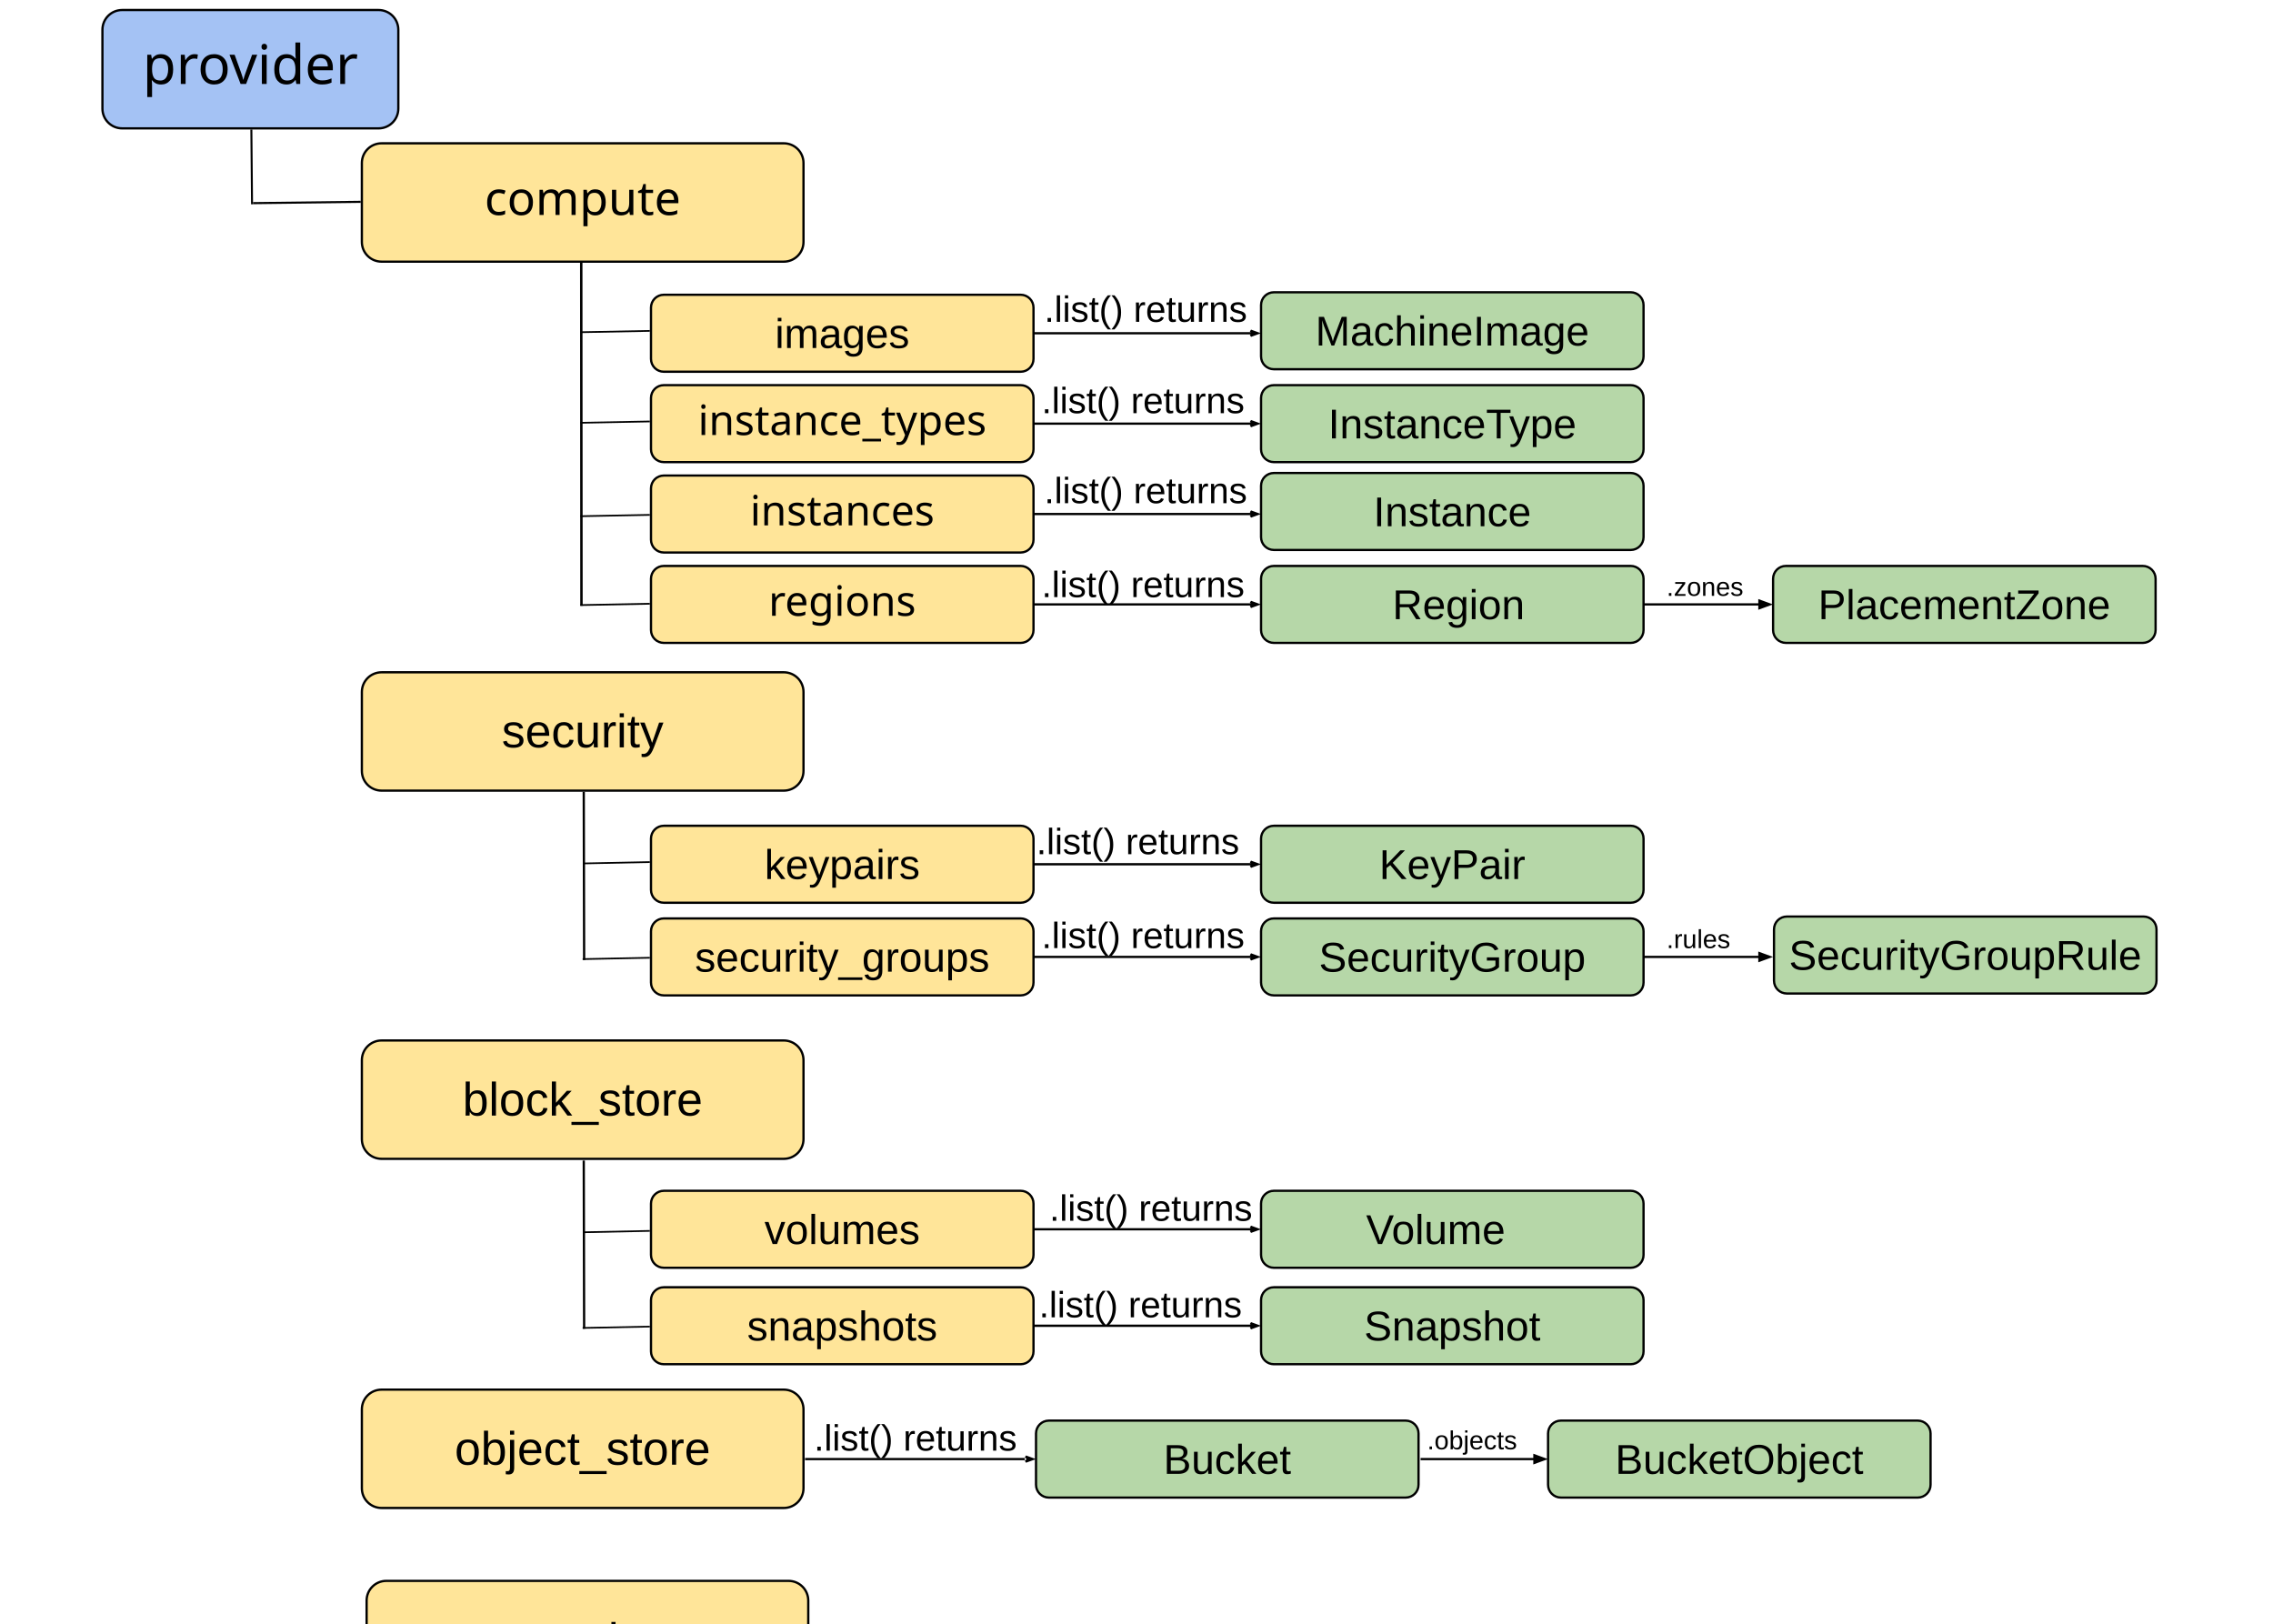
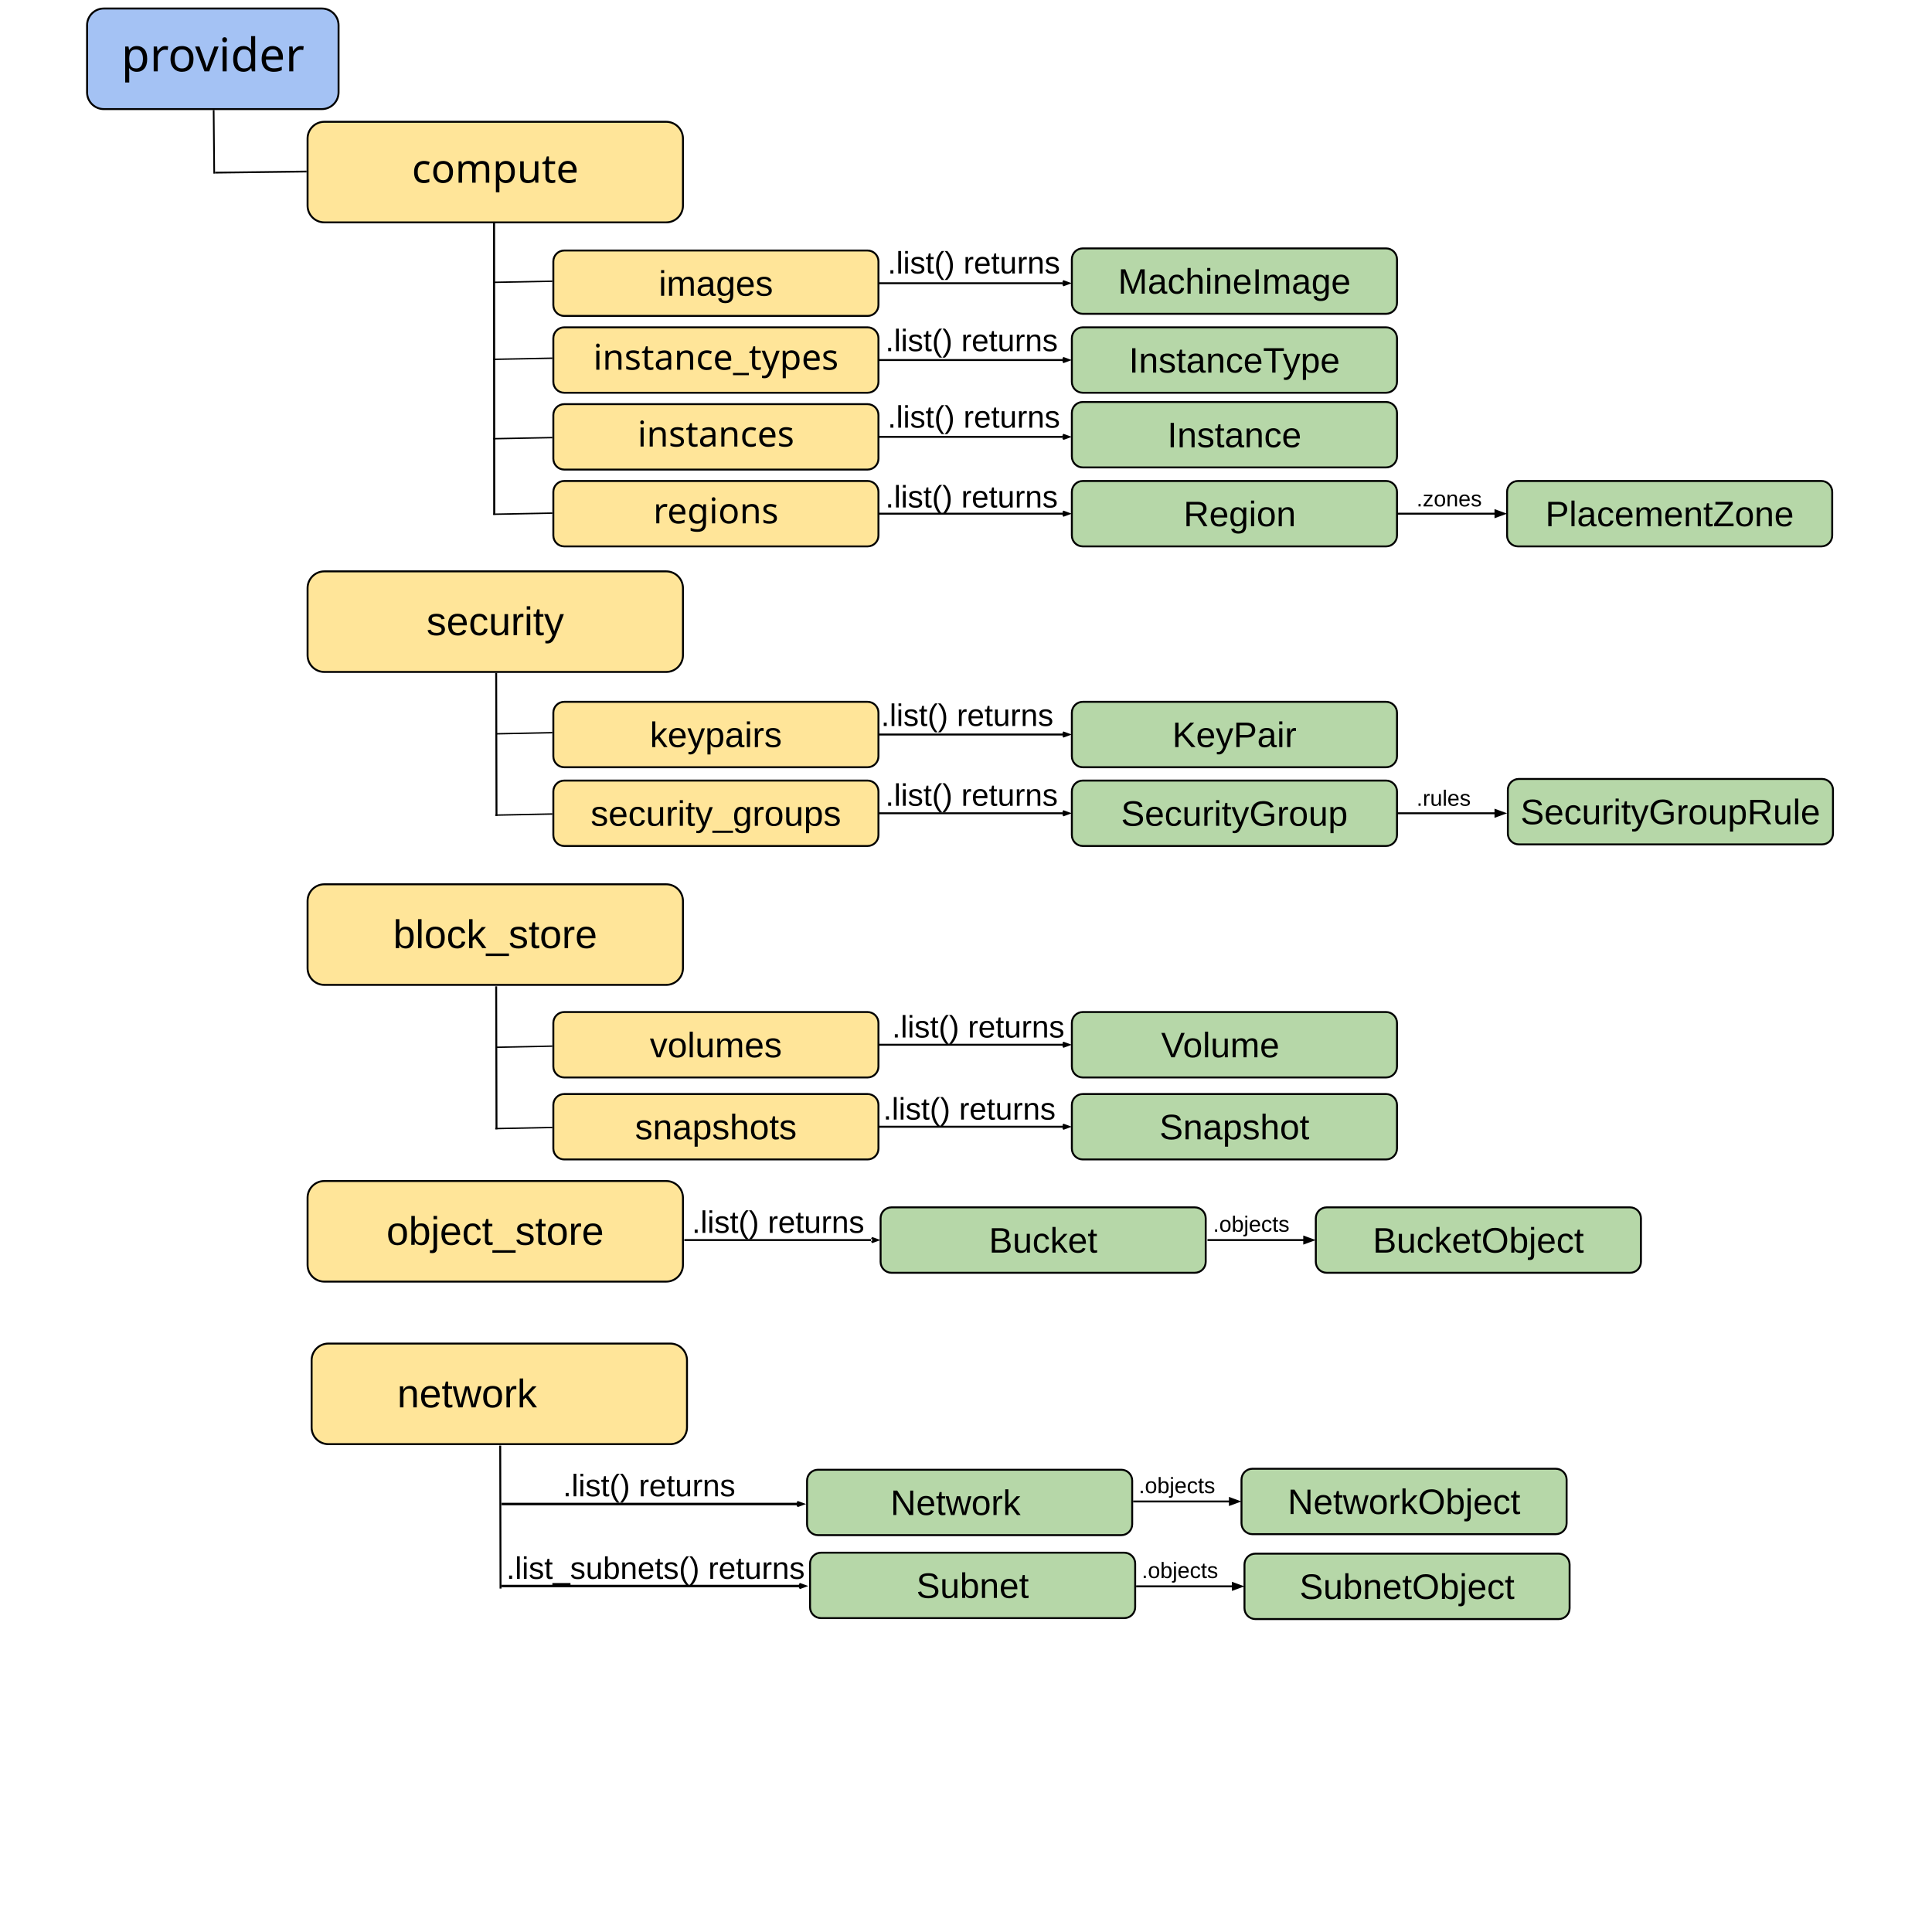
- <svg xmlns="http://www.w3.org/2000/svg" xmlns:xlink="http://www.w3.org/1999/xlink" viewBox="0 0 1000 700" width="700" height="500" preserveAspectRatio="xMinYMin meet" id="svg3515" version="1.1">
+ <svg xmlns="http://www.w3.org/2000/svg" xmlns:xlink="http://www.w3.org/1999/xlink" viewBox="0 0 1000 700" width="700" height="700" preserveAspectRatio="xMinYMin meet" id="svg3515" version="1.1">
  <defs id="defs3652" />
  <clipPath id="p.0">
    <path d="m0,0l960,0l0,720l-960,0l0,-720z" clip-rule="nonzero" id="svg_1" />
  </clipPath>
  <path style="fill:#b6d7a8;fill-rule:nonzero" id="svg_46" d="m 554.794,175.074 0,0 c 0,-3.117 2.526,-5.643 5.643,-5.643 l 156.997,0 c 1.497,0 2.932,0.595 3.99,1.653 1.058,1.058 1.653,2.494 1.653,3.99 l 0,22.572 c 0,3.117 -2.526,5.643 -5.643,5.643 l -156.997,0 0,0 c -3.117,0 -5.643,-2.526 -5.643,-5.643 l 0,-22.572 z" />
  <path style="fill:#000000;fill-rule:nonzero" id="svg_48" d="m 610.193,192.22 0,-11.453 1.516,0 0,11.453 -1.516,0 z m 4.008,0 0,-8.297 1.266,0 0,1.172 q 0.906,-1.359 2.641,-1.359 0.75,0 1.375,0.266 0.625,0.266 0.938,0.703 0.312,0.438 0.438,1.047 0.078,0.391 0.078,1.359 l 0,5.109 -1.406,0 0,-5.047 q 0,-0.859 -0.172,-1.281 -0.156,-0.438 -0.578,-0.688 -0.406,-0.25 -0.969,-0.25 -0.906,0 -1.562,0.578 -0.641,0.562 -0.641,2.156 l 0,4.531 -1.406,0 z m 8.336,-2.484 1.391,-0.219 q 0.109,0.844 0.641,1.297 0.547,0.438 1.5,0.438 0.969,0 1.438,-0.391 0.469,-0.406 0.469,-0.938 0,-0.469 -0.406,-0.75 -0.297,-0.188 -1.438,-0.469 -1.547,-0.391 -2.156,-0.672 -0.594,-0.297 -0.906,-0.797 -0.297,-0.5 -0.297,-1.109 0,-0.562 0.25,-1.031 0.25,-0.469 0.688,-0.781 0.328,-0.25 0.891,-0.406 0.578,-0.172 1.219,-0.172 0.984,0 1.719,0.281 0.734,0.281 1.078,0.766 0.359,0.469 0.5,1.281 l -1.375,0.188 q -0.094,-0.641 -0.547,-1 -0.453,-0.359 -1.266,-0.359 -0.969,0 -1.391,0.328 -0.406,0.312 -0.406,0.734 0,0.281 0.172,0.5 0.172,0.219 0.531,0.375 0.219,0.078 1.25,0.359 1.484,0.391 2.078,0.656 0.594,0.25 0.922,0.734 0.344,0.484 0.344,1.203 0,0.703 -0.422,1.328 -0.406,0.609 -1.188,0.953 -0.766,0.344 -1.734,0.344 -1.625,0 -2.469,-0.672 -0.844,-0.672 -1.078,-2 z m 11.625,1.219 0.203,1.25 q -0.594,0.125 -1.062,0.125 -0.766,0 -1.188,-0.234 -0.422,-0.25 -0.594,-0.641 -0.172,-0.406 -0.172,-1.672 l 0,-4.766 -1.031,0 0,-1.094 1.031,0 0,-2.062 1.406,-0.844 0,2.906 1.406,0 0,1.094 -1.406,0 0,4.844 q 0,0.609 0.062,0.781 0.078,0.172 0.25,0.281 0.172,0.094 0.484,0.094 0.234,0 0.609,-0.062 z m 6.789,0.234 q -0.781,0.672 -1.5,0.953 -0.719,0.266 -1.547,0.266 -1.375,0 -2.109,-0.672 -0.734,-0.672 -0.734,-1.703 0,-0.609 0.281,-1.109 0.281,-0.516 0.719,-0.812 0.453,-0.312 1.016,-0.469 0.422,-0.109 1.25,-0.203 1.703,-0.203 2.516,-0.484 0,-0.297 0,-0.375 0,-0.859 -0.391,-1.203 -0.547,-0.484 -1.609,-0.484 -0.984,0 -1.469,0.359 -0.469,0.344 -0.688,1.219 l -1.375,-0.188 q 0.188,-0.875 0.609,-1.422 0.438,-0.547 1.25,-0.828 0.812,-0.297 1.875,-0.297 1.062,0 1.719,0.25 0.672,0.25 0.984,0.625 0.312,0.375 0.438,0.953 0.078,0.359 0.078,1.297 l 0,1.875 q 0,1.969 0.078,2.484 0.094,0.516 0.359,1 l -1.469,0 q -0.219,-0.438 -0.281,-1.031 z m -0.109,-3.141 q -0.766,0.312 -2.297,0.531 -0.875,0.125 -1.234,0.281 -0.359,0.156 -0.562,0.469 -0.188,0.297 -0.188,0.656 0,0.562 0.422,0.938 0.438,0.375 1.25,0.375 0.812,0 1.438,-0.344 0.641,-0.359 0.938,-0.984 0.234,-0.469 0.234,-1.406 l 0,-0.516 z m 3.602,4.172 0,-8.297 1.266,0 0,1.172 q 0.906,-1.359 2.641,-1.359 0.75,0 1.375,0.266 0.625,0.266 0.938,0.703 0.312,0.438 0.438,1.047 0.078,0.391 0.078,1.359 l 0,5.109 -1.406,0 0,-5.047 q 0,-0.859 -0.172,-1.281 -0.156,-0.438 -0.578,-0.688 -0.406,-0.25 -0.969,-0.25 -0.906,0 -1.562,0.578 -0.641,0.562 -0.641,2.156 l 0,4.531 -1.406,0 z m 14.305,-3.047 1.391,0.188 q -0.234,1.422 -1.172,2.234 -0.922,0.812 -2.281,0.812 -1.703,0 -2.75,-1.109 -1.031,-1.125 -1.031,-3.203 0,-1.344 0.438,-2.344 0.453,-1.016 1.359,-1.516 0.922,-0.5 1.984,-0.5 1.359,0 2.219,0.688 0.859,0.672 1.094,1.938 l -1.359,0.203 q -0.203,-0.828 -0.703,-1.25 -0.484,-0.422 -1.188,-0.422 -1.062,0 -1.734,0.766 -0.656,0.75 -0.656,2.406 0,1.672 0.641,2.438 0.641,0.75 1.672,0.75 0.828,0 1.375,-0.5 0.562,-0.516 0.703,-1.578 z m 8.266,0.375 1.453,0.172 q -0.344,1.281 -1.281,1.984 -0.922,0.703 -2.359,0.703 -1.828,0 -2.891,-1.125 -1.062,-1.125 -1.062,-3.141 0,-2.094 1.078,-3.25 1.078,-1.156 2.797,-1.156 1.656,0 2.703,1.141 1.062,1.125 1.062,3.172 0,0.125 0,0.375 l -6.188,0 q 0.078,1.375 0.766,2.109 0.703,0.719 1.734,0.719 0.781,0 1.328,-0.406 0.547,-0.406 0.859,-1.297 z m -4.609,-2.281 4.625,0 q -0.094,-1.047 -0.531,-1.562 -0.672,-0.812 -1.734,-0.812 -0.969,0 -1.641,0.656 -0.656,0.641 -0.719,1.719 z" />
  <path style="fill:#000000;fill-opacity:0;fill-rule:nonzero" id="svg_102" d="m 454.688,146.598 100.095,0" />
  <path style="fill-rule:evenodd;stroke:#000000;stroke-linejoin:round" id="svg_103" d="m 454.688,146.598 96.667,0" />
  <path style="fill:#000000;fill-rule:evenodd;stroke:#000000" id="svg_104" d="m 551.355,146.598 -1.125,1.125 3.09,-1.125 -3.09,-1.125 1.125,1.125 z" />
  <path style="fill:#000000;fill-opacity:0;fill-rule:nonzero" id="svg_107" d="m 454.688,186.359 100.095,0" />
  <path style="fill-rule:evenodd;stroke:#000000;stroke-linejoin:round" id="svg_108" d="m 454.688,186.359 96.667,0" />
  <path style="fill:#000000;fill-rule:evenodd;stroke:#000000" id="svg_109" d="m 551.355,186.359 -1.125,1.125 3.09,-1.125 -3.09,-1.125 1.125,1.125 z" />
  <path style="fill:#000000;fill-opacity:0;fill-rule:nonzero" id="svg_110" d="m 454.688,226.121 100.095,0" />
  <path style="fill-rule:evenodd;stroke:#000000;stroke-linejoin:round" id="svg_111" d="m 454.688,226.121 96.667,0" />
  <path style="fill:#000000;fill-rule:evenodd;stroke:#000000" id="svg_112" d="m 551.355,226.121 -1.125,1.125 3.09,-1.125 -3.09,-1.125 1.125,1.125 z" />
  <path style="fill:#000000;fill-opacity:0;fill-rule:nonzero" id="svg_113" d="m 454.688,265.883 100.095,0" />
  <path style="fill-rule:evenodd;stroke:#000000;stroke-linejoin:round" id="svg_114" d="m 454.688,265.883 96.667,0" />
  <path style="fill:#000000;fill-rule:evenodd;stroke:#000000" id="svg_115" d="m 551.355,265.883 -1.125,1.125 3.09,-1.125 -3.09,-1.125 1.125,1.125 z" />
  <path style="fill:#000000;fill-opacity:0;fill-rule:nonzero" id="svg_116" d="m 454.688,380.187 100.095,0" />
  <path style="fill-rule:evenodd;stroke:#000000;stroke-linejoin:round" id="svg_117" d="m 454.688,380.187 96.667,0" />
  <path style="fill:#000000;fill-rule:evenodd;stroke:#000000" id="svg_118" d="m 551.355,380.187 -1.125,1.125 3.09,-1.125 -3.09,-1.125 1.125,1.125 z" />
  <path style="fill:#000000;fill-opacity:0;fill-rule:nonzero" id="svg_119" d="m 454.688,420.949 100.095,0" />
  <path style="fill-rule:evenodd;stroke:#000000;stroke-linejoin:round" id="svg_120" d="m 454.688,420.949 96.667,0" />
  <path style="fill:#000000;fill-rule:evenodd;stroke:#000000" id="svg_121" d="m 551.355,420.949 -1.125,1.125 3.09,-1.125 -3.09,-1.125 1.125,1.125 z" />
  <path style="fill:#000000;fill-opacity:0;fill-rule:nonzero" id="svg_122" d="m 454.688,540.761 100.095,0" />
  <path style="fill-rule:evenodd;stroke:#000000;stroke-linejoin:round" id="svg_123" d="m 454.688,540.761 96.667,0" />
  <path style="fill:#000000;fill-rule:evenodd;stroke:#000000" id="svg_124" d="m 551.355,540.761 -1.125,1.125 3.09,-1.125 -3.09,-1.125 1.125,1.125 z" />
  <path style="fill:#000000;fill-opacity:0;fill-rule:nonzero" id="svg_125" d="m 454.688,583.198 100.095,0" />
  <path style="fill-rule:evenodd;stroke:#000000;stroke-linejoin:round" id="svg_126" d="m 454.688,583.198 96.667,0" />
  <path style="fill:#000000;fill-rule:evenodd;stroke:#000000" id="svg_127" d="m 551.355,583.198 -1.125,1.125 3.09,-1.125 -3.09,-1.125 1.125,1.125 z" />
  <path style="fill:#000000;fill-opacity:0;fill-rule:nonzero" id="svg_128" d="m 454.688,692.856 100.095,0" />
  <path style="fill:#000000;fill-rule:evenodd;stroke:#000000;stroke-linejoin:round" id="svg_129" d="m 354.188,641.856 96.667,0" />
  <path style="fill:#000000;fill-rule:evenodd;stroke:#000000" id="svg_130" d="m 452.355,641.856 -1.125,1.125 3.09,-1.125 -3.09,-1.125 1.125,1.125 z" />
  <path style="fill:#000000;fill-opacity:0;fill-rule:nonzero" id="svg_147" d="m 723.077,265.883 56.976,0" />
  <path style="fill-rule:evenodd;stroke:#000000;stroke-linejoin:round" id="svg_148" d="m 723.077,265.883 50.976,0" />
  <path style="fill:#000000;fill-rule:evenodd;stroke:#000000" id="svg_149" d="m 774.054,267.535 4.538,-1.652 -4.538,-1.652 0,3.303 z" />
  <path style="fill:#000000;fill-opacity:0;fill-rule:nonzero" id="svg_150" d="m 723.077,420.949 56.976,0" />
  <path style="fill-rule:evenodd;stroke:#000000;stroke-linejoin:round" id="svg_151" d="m 723.077,420.949 50.976,0" />
  <path style="fill:#000000;fill-rule:evenodd;stroke:#000000" id="svg_152" d="m 774.054,422.601 4.538,-1.652 -4.538,-1.652 0,3.303 z" />
  <path style="fill:#000000;fill-opacity:0;fill-rule:nonzero" id="svg_153" d="m 723.089,692.856 56.976,0" />
  <path id="svg_154" d="m 624.99,641.856 50.976,0" style="fill:#000000;fill-rule:evenodd;stroke:#000000;stroke-linejoin:round" />
  <path style="fill:#000000;fill-rule:evenodd;stroke:#000000" id="svg_155" d="m 675.066,643.507 4.538,-1.652 -4.538,-1.652 0,3.303 z" />
  <path style="fill:#b6d7a8;fill-rule:nonzero" id="e22_46" d="m 554.794,175.074 0,0 c 0,-3.117 2.526,-5.643 5.643,-5.643 l 156.997,0 c 1.497,0 2.932,0.595 3.99,1.653 1.058,1.058 1.653,2.494 1.653,3.99 l 0,22.572 c 0,3.117 -2.526,5.643 -5.643,5.643 l -156.997,0 0,0 c -3.117,0 -5.643,-2.526 -5.643,-5.643 l 0,-22.572 z" />
  <text style="font-size:16.07px;font-family:Arial;fill:#000000" font-size="16.07px" id="e9_texte" y="141.577" x="459.401">.list() returns</text>
  <text style="font-size:16.07px;font-family:Arial;fill:#000000" font-size="16.07px" id="e10_texte" y="181.754" x="458.253">.list() returns</text>
  <text style="font-size:16.07px;font-family:Arial;fill:#000000" font-size="16.07px" id="e11_texte" y="221.356" x="459.401">.list() returns</text>
  <text style="font-size:16.07px;font-family:Arial;fill:#000000" font-size="16.07px" id="e12_texte" y="262.68" x="458.253">.list() returns</text>
  <text style="font-size:16.07px;font-family:Arial;fill:#000000" font-size="16.07px" id="e13_texte" y="375.747" x="455.957">.list() returns</text>
  <text style="font-size:16.07px;font-family:Arial;fill:#000000" font-size="16.07px" id="e14_texte" y="417.071" x="458.253">.list() returns</text>
  <text style="font-size:16.07px;font-family:Arial;fill:#000000" font-size="16.07px" id="e15_texte" y="537.026" x="461.697">.list() returns</text>
  <text style="font-size:16.07px;font-family:Arial;fill:#000000" font-size="16.07px" id="e16_texte" y="579.498" x="457.105">.list() returns</text>
  <text style="font-size:16.07px;font-family:Arial;fill:#000000" font-size="16.07px" id="e17_texte" y="638.122" x="358.105">.list() returns</text>
  <text style="font-size:11.479px;font-family:Arial;fill:#000000" font-size="11.479px" id="e18_texte" y="262.105" x="733.173">.zones</text>
  <text style="font-size:11.479px;font-family:Arial;fill:#000000" font-size="11.479px" id="e19_texte" y="417.071" x="733.174">.rules</text>
  <text style="font-size:11.479px;font-family:Arial;fill:#000000" font-size="11.479px" id="e20_texte" y="637.548" x="627.86">.objects</text>
  <a xlink:href="../api_docs/cloud/providers.html#cloudprovider" id="svg_14" target="_parent">
    <path style="fill:#a4c2f4;fill-rule:nonzero;stroke:#000000" id="svg_4" d="m 45.066,13.081 0,0 c 0,-4.792 3.885,-8.677 8.677,-8.677 l 112.819,0 c 2.301,0 4.508,0.914 6.136,2.541 1.627,1.627 2.541,3.834 2.541,6.136 l 0,34.709 c 0,4.792 -3.885,8.677 -8.677,8.677 l -112.819,0 0,0 c -4.792,0 -8.677,-3.885 -8.677,-8.677 l 0,-34.709 z" />
    <text style="font-size:24px;font-family:Sans-serif;text-anchor:middle;fill:#000000;stroke-width:0;stroke-dasharray:none" xml:space="preserve" font-size="24" id="svg_162" y="36.936" x="110.152" stroke-linecap="null" stroke-linejoin="null">provider</text>
  </a>
  <a xlink:href="../api_docs/cloud/services.html#computeservice" id="svg_15" target="_parent">
    <path style="fill:#ffe599;fill-rule:nonzero;stroke:#000000" id="svg_7" d="m 159.199,71.717 0,0 c 0,-4.792 3.885,-8.677 8.677,-8.677 l 176.945,0 c 2.301,0 4.508,0.914 6.136,2.541 1.627,1.627 2.541,3.834 2.541,6.136 l 0,34.709 c 0,4.792 -3.885,8.677 -8.677,8.677 l -176.945,0 c -4.792,0 -8.677,-3.885 -8.677,-8.677 l 0,-34.709 z" />
    <text style="font-size:20.662px;font-family:Sans-serif;text-anchor:middle;fill:#000000;stroke-width:0;stroke-dasharray:none" stroke-linejoin="null" stroke-linecap="null" x="256.349" y="94.571" id="svg_3" font-size="20.662px" xml:space="preserve">compute</text>
  </a>
  <a xlink:href="../api_docs/cloud/services.html#securityservice" id="svg_17" target="_parent">
    <path style="fill:#ffe599;fill-rule:nonzero;stroke:#000000" d="m 159.199,304.414 0,0 c 0,-4.792 3.885,-8.677 8.677,-8.677 l 176.945,0 c 2.301,0 4.508,0.914 6.136,2.541 1.627,1.627 2.541,3.834 2.541,6.136 l 0,34.709 c 0,4.792 -3.885,8.677 -8.677,8.677 l -176.945,0 c -4.792,0 -8.677,-3.885 -8.677,-8.677 l 0,-34.709 z" id="svg_10" />
    <text style="font-size:20.662px;font-family:Arial;fill:#000000" font-size="20.662px" id="e1_texte" y="328.768" x="220.741">security</text>
  </a>
  <a xlink:href="../api_docs/cloud/services.html#blockstoreservice" id="svg_18" target="_parent">
    <path style="fill:#ffe599;fill-rule:nonzero;stroke:#000000" id="svg_13" d="m 159.199,466.383 0,0 c 0,-4.792 3.885,-8.677 8.677,-8.677 l 176.945,0 c 2.301,0 4.508,0.914 6.136,2.542 1.627,1.627 2.541,3.834 2.541,6.136 l 0,34.709 c 0,4.792 -3.885,8.677 -8.677,8.677 l -176.945,0 c -4.792,0 -8.677,-3.885 -8.677,-8.677 l 0,-34.709 z" />
    <text style="font-size:20.662px;font-family:Arial;fill:#000000" font-size="20.662px" id="e2_texte" y="490.738" x="203.491">block_store</text>
  </a>
  <a xlink:href="../api_docs/cloud/services.html#objectstoreservice" id="svg_20" target="_parent">
    <path style="fill:#ffe599;fill-rule:nonzero;stroke:#000000" id="svg_16" d="m 159.199,619.974 0,0 c 0,-4.792 3.885,-8.677 8.677,-8.677 l 176.945,0 c 2.301,0 4.508,0.914 6.136,2.542 1.627,1.627 2.541,3.834 2.541,6.136 l 0,34.709 c 0,4.792 -3.885,8.677 -8.677,8.677 l -176.945,0 c -4.792,0 -8.677,-3.885 -8.677,-8.677 l 0,-34.709 z" />
    <text style="font-size:20.662px;font-family:Arial;fill:#000000" font-size="20.662px" id="e5_texte" y="644.328" x="200.032">object_store</text>
  </a>
  <a xlink:href="../api_docs/cloud/services.html#imageservice" id="svg_21" target="_parent">
    <path style="fill:#ffe599;fill-rule:nonzero;stroke:#000000" id="svg_31" d="m 286.404,135.312 0,0 c 0,-3.117 2.526,-5.643 5.643,-5.643 l 156.997,0 c 1.497,0 2.932,0.595 3.99,1.653 1.058,1.058 1.653,2.494 1.653,3.99 l 0,22.572 c 0,3.117 -2.526,5.643 -5.643,5.643 l -156.997,0 0,0 c -3.117,0 -5.643,-2.526 -5.643,-5.643 l 0,-22.572 z" />
    <text style="font-size:18.366px;font-family:Arial;text-anchor:middle;fill:#000000;stroke-width:0;stroke-dasharray:none" stroke-linejoin="null" stroke-linecap="null" x="370.546" y="153.098" id="svg_5" font-size="18.366px" xml:space="preserve">images</text>
  </a>
  <a xlink:href="../api_docs/cloud/services.html#instancetypesservice" id="svg_23" target="_parent">
    <path style="fill:#ffe599;fill-rule:nonzero;stroke:#000000" id="svg_34" d="m 286.404,175.073 0,0 c 0,-3.117 2.526,-5.643 5.643,-5.643 l 156.997,0 c 1.497,0 2.932,0.595 3.99,1.653 1.058,1.058 1.653,2.494 1.653,3.99 l 0,22.572 c 0,3.117 -2.526,5.643 -5.643,5.643 l -156.997,0 0,0 c -3.117,0 -5.643,-2.526 -5.643,-5.643 l 0,-22.572 z" />
    <text style="font-size:18.366px;font-family:Sans-serif;text-anchor:middle;fill:#000000;stroke-width:0;stroke-dasharray:none" stroke-linejoin="null" stroke-linecap="null" x="370.546" y="191.359" id="svg_6" font-size="18.366px" xml:space="preserve">instance_types</text>
  </a>
  <a xlink:href="../api_docs/cloud/services.html#instanceservice" id="svg_24" target="_parent">
    <path style="fill:#ffe599;fill-rule:nonzero;stroke:#000000" id="svg_37" d="m 286.404,214.835 0,0 c 0,-3.117 2.526,-5.643 5.643,-5.643 l 156.997,0 c 1.497,0 2.932,0.595 3.99,1.653 1.058,1.058 1.653,2.494 1.653,3.99 l 0,22.572 c 0,3.117 -2.526,5.643 -5.643,5.643 l -156.997,0 0,0 c -3.117,0 -5.643,-2.526 -5.643,-5.643 l 0,-22.572 z" />
    <text style="font-size:18.366px;font-family:Sans-serif;text-anchor:middle;fill:#000000;stroke-width:0;stroke-dasharray:none" stroke-linejoin="null" stroke-linecap="null" x="370.546" y="231.121" id="svg_8" font-size="18.366px" xml:space="preserve">instances</text>
  </a>
  <a xlink:href="../api_docs/cloud/services.html#regionservice" id="svg_26" target="_parent">
    <path style="fill:#ffe599;fill-rule:nonzero;stroke:#000000" id="svg_40" d="m 286.404,254.597 0,0 c 0,-3.117 2.526,-5.643 5.643,-5.643 l 156.997,0 c 1.497,0 2.932,0.595 3.99,1.653 1.058,1.058 1.653,2.494 1.653,3.99 l 0,22.572 c 0,3.117 -2.526,5.643 -5.643,5.643 l -156.997,0 0,0 c -3.117,0 -5.643,-2.526 -5.643,-5.643 l 0,-22.572 z" />
    <text style="font-size:18.366px;font-family:Sans-serif;text-anchor:middle;fill:#000000;stroke-width:0;stroke-dasharray:none" stroke-linejoin="null" stroke-linecap="null" x="370.546" y="270.883" id="svg_9" font-size="18.366px" xml:space="preserve">regions</text>
  </a>
  <a xlink:href="../api_docs/cloud/services.html#keypairservice" id="svg_27" target="_parent">
    <path style="fill:#ffe599;fill-rule:nonzero;stroke:#000000" id="svg_28" d="m 286.404,368.901 0,0 c 0,-3.117 2.526,-5.643 5.643,-5.643 l 156.997,0 c 1.497,0 2.932,0.595 3.99,1.653 1.058,1.058 1.653,2.494 1.653,3.99 l 0,22.572 c 0,3.117 -2.526,5.643 -5.643,5.643 l -156.997,0 0,0 c -3.117,0 -5.643,-2.526 -5.643,-5.643 l 0,-22.572 z" />
    <text style="font-size:18.366px;font-family:Arial;fill:#000000" font-size="18.366px" id="e3_texte" y="386.687" x="336.346">keypairs</text>
  </a>
  <a xlink:href="../api_docs/cloud/services.html#securitygroupservice" id="svg_29" target="_parent">
    <path style="fill:#ffe599;fill-rule:nonzero;stroke:#000000" id="svg_43" d="m 286.404,409.663 0,0 c 0,-3.117 2.526,-5.643 5.643,-5.643 l 156.997,0 c 1.497,0 2.932,0.595 3.99,1.653 1.058,1.058 1.653,2.494 1.653,3.99 l 0,22.572 c 0,3.117 -2.526,5.643 -5.643,5.643 l -156.997,0 0,0 c -3.117,0 -5.643,-2.526 -5.643,-5.643 l 0,-22.572 z" />
    <text style="font-size:18.366px;font-family:Arial;fill:#000000" font-size="18.366px" id="e4_texte" y="427.449" x="305.713">security_groups</text>
  </a>
  <a xlink:href="../api_docs/cloud/services.html#volumeservice" id="svg_30" target="_parent">
    <path style="fill:#ffe599;fill-rule:nonzero;stroke:#000000" id="svg_19" d="m 286.404,529.475 0,0 c 0,-3.117 2.526,-5.643 5.643,-5.643 l 156.997,0 c 1.497,0 2.932,0.595 3.99,1.653 1.058,1.058 1.653,2.494 1.653,3.99 l 0,22.572 c 0,3.117 -2.526,5.643 -5.643,5.643 l -156.997,0 0,0 c -3.117,0 -5.643,-2.526 -5.643,-5.643 l 0,-22.572 z" />
    <text style="font-size:18.366px;font-family:Arial;fill:#000000" font-size="18.366px" id="e6_texte" y="547.261" x="336.346">volumes</text>
  </a>
  <a xlink:href="../api_docs/cloud/services.html#snapshotservice" id="svg_32" target="_parent">
    <path style="fill:#ffe599;fill-rule:nonzero;stroke:#000000" id="svg_22" d="m 286.404,571.912 0,0 c 0,-3.117 2.526,-5.643 5.643,-5.643 l 156.997,0 c 1.497,0 2.932,0.594 3.99,1.653 1.058,1.058 1.653,2.494 1.653,3.99 l 0,22.572 c 0,3.117 -2.526,5.643 -5.643,5.643 l -156.997,0 0,0 c -3.117,0 -5.643,-2.526 -5.643,-5.643 l 0,-22.572 z" />
    <text style="font-size:18.366px;font-family:Arial;fill:#000000" font-size="18.366px" id="e7_texte" y="589.698" x="328.679">snapshots</text>
  </a>
  <a xlink:href="../api_docs/cloud/resources.html#bucket" id="svg_25" target="_parent">
    <path style="fill:#b6d7a8;fill-rule:nonzero;stroke:#000000" id="svg_93" d="m 455.794,630.57 0,0 c 0,-3.117 2.526,-5.643 5.643,-5.643 l 156.997,0 c 1.497,0 2.932,0.595 3.99,1.653 1.058,1.058 1.653,2.494 1.653,3.99 l 0,22.572 c 0,3.117 -2.526,5.643 -5.643,5.643 l -156.997,0 0,0 c -3.117,0 -5.643,-2.526 -5.643,-5.643 l 0,-22.572 z" />
    <text style="font-size:18.366px;font-family:Arial;text-anchor:middle;fill:#000000;stroke-width:0;stroke-dasharray:none" stroke-linejoin="null" stroke-linecap="null" x="539.936" y="648.356" id="e33_5" font-size="18.366px" xml:space="preserve">Bucket</text>
  </a>
  <a xlink:href="../api_docs/cloud/resources.html#containerobject" id="svg_33" target="_parent">
    <path style="fill:#b6d7a8;fill-rule:nonzero;stroke:#000000" id="svg_96" d="m 681.066,630.57 0,0 c 0,-3.117 2.526,-5.643 5.643,-5.643 l 156.997,0 c 1.497,0 2.932,0.595 3.99,1.653 1.058,1.058 1.653,2.494 1.653,3.99 l 0,22.572 c 0,3.117 -2.526,5.643 -5.643,5.643 l -156.997,0 0,0 c -3.117,0 -5.643,-2.526 -5.643,-5.643 l 0,-22.572 z" />
    <text style="font-size:18.366px;font-family:Arial;text-anchor:middle;fill:#000000;stroke-width:0;stroke-dasharray:none" stroke-linejoin="null" stroke-linecap="null" x="765.207" y="648.356" id="e34_5" font-size="18.366px" xml:space="preserve">BucketObject</text>
  </a>
  <a xlink:href="../api_docs/cloud/resources.html#securitygrouprule" id="svg_35" target="_parent">
    <path style="fill:#b6d7a8;fill-rule:nonzero;stroke:#000000" id="svg_12" d="m 780.466,408.833 0,0 c 0,-3.117 2.526,-5.643 5.643,-5.643 l 156.997,0 c 1.497,0 2.932,0.595 3.99,1.653 1.058,1.058 1.653,2.494 1.653,3.99 l 0,22.572 c 0,3.117 -2.526,5.643 -5.643,5.643 l -156.997,0 0,0 c -3.117,0 -5.643,-2.526 -5.643,-5.643 l 0,-22.572 z" />
    <text style="font-size:18.366px;font-family:Arial;text-anchor:middle;fill:#000000;stroke-width:0;stroke-dasharray:none" stroke-linejoin="null" stroke-linecap="null" x="864.608" y="426.619" id="e36_5" font-size="18.366px" xml:space="preserve">SecurityGroupRule</text>
  </a>
  <a xlink:href="../api_docs/cloud/resources.html#securitygroup" id="svg_36" target="_parent">
    <path style="fill:#b6d7a8;fill-rule:nonzero;stroke:#000000" id="svg_61" d="m 554.794,409.663 0,0 c 0,-3.117 2.526,-5.643 5.643,-5.643 l 156.997,0 c 1.497,0 2.932,0.595 3.99,1.653 1.058,1.058 1.653,2.494 1.653,3.99 l 0,22.572 c 0,3.117 -2.526,5.643 -5.643,5.643 l -156.997,0 0,0 c -3.117,0 -5.643,-2.526 -5.643,-5.643 l 0,-22.572 z" />
    <text style="font-size:18.366px;font-family:Arial;text-anchor:middle;fill:#000000;stroke-width:0;stroke-dasharray:none" stroke-linejoin="null" stroke-linecap="null" x="638.936" y="427.449" id="e30_5" font-size="18.366px" xml:space="preserve">SecurityGroup</text>
  </a>
  <a xlink:href="../api_docs/cloud/resources.html#snapshot" id="svg_38" target="_parent">
    <path style="fill:#b6d7a8;fill-rule:nonzero;stroke:#000000" id="svg_58" d="m 554.794,571.912 0,0 c 0,-3.117 2.526,-5.643 5.643,-5.643 l 156.997,0 c 1.497,0 2.932,0.594 3.99,1.653 1.058,1.058 1.653,2.494 1.653,3.99 l 0,22.572 c 0,3.117 -2.526,5.643 -5.643,5.643 l -156.997,0 0,0 c -3.117,0 -5.643,-2.526 -5.643,-5.643 l 0,-22.572 z" />
    <text style="font-size:18.366px;font-family:Arial;text-anchor:middle;fill:#000000;stroke-width:0;stroke-dasharray:none" stroke-linejoin="null" stroke-linecap="null" x="638.936" y="589.698" id="e32_5" font-size="18.366px" xml:space="preserve">Snapshot</text>
  </a>
  <a xlink:href="../api_docs/cloud/resources.html#volume" id="svg_39" target="_parent">
    <path style="fill:#b6d7a8;fill-rule:nonzero;stroke:#000000" id="svg_55" d="m 554.794,529.475 0,0 c 0,-3.117 2.526,-5.643 5.643,-5.643 l 156.997,0 c 1.497,0 2.932,0.595 3.99,1.653 1.058,1.058 1.653,2.494 1.653,3.99 l 0,22.572 c 0,3.117 -2.526,5.643 -5.643,5.643 l -156.997,0 0,0 c -3.117,0 -5.643,-2.526 -5.643,-5.643 l 0,-22.572 z" />
    <text style="font-size:18.366px;font-family:Arial;text-anchor:middle;fill:#000000;stroke-width:0;stroke-dasharray:none" stroke-linejoin="null" stroke-linecap="null" x="631.646" y="547.261" id="e31_5" font-size="18.366px" xml:space="preserve">Volume</text>
  </a>
  <a xlink:href="../api_docs/cloud/resources.html#keypair" id="svg_41" target="_parent">
    <path style="fill:#b6d7a8;fill-rule:nonzero;stroke:#000000" id="svg_99" d="m 554.794,368.901 0,0 c 0,-3.117 2.526,-5.643 5.643,-5.643 l 156.997,0 c 1.497,0 2.932,0.595 3.99,1.653 1.058,1.058 1.653,2.494 1.653,3.99 l 0,22.572 c 0,3.117 -2.526,5.643 -5.643,5.643 l -156.997,0 0,0 c -3.117,0 -5.643,-2.526 -5.643,-5.643 l 0,-22.572 z" />
    <text style="font-size:18.366px;font-family:Arial;text-anchor:middle;fill:#000000;stroke-width:0;stroke-dasharray:none" stroke-linejoin="null" stroke-linecap="null" x="638.936" y="386.687" id="e29_5" font-size="18.366px" xml:space="preserve">KeyPair</text>
  </a>
  <a xlink:href="../api_docs/cloud/resources.html#placementzone" id="svg_42" target="_parent">
    <path style="fill:#b6d7a8;fill-rule:nonzero;stroke:#000000" id="svg_87" d="m 780.066,254.597 0,0 c 0,-3.117 2.526,-5.643 5.643,-5.643 l 156.997,0 c 1.497,0 2.932,0.595 3.99,1.653 1.058,1.058 1.653,2.494 1.653,3.99 l 0,22.572 c 0,3.117 -2.526,5.643 -5.643,5.643 l -156.997,0 0,0 c -3.117,0 -5.643,-2.526 -5.643,-5.643 l 0,-22.572 z" />
    <text style="font-size:18.366px;font-family:Arial;text-anchor:middle;fill:#000000;stroke-width:0;stroke-dasharray:none" stroke-linejoin="null" stroke-linecap="null" x="864.207" y="272.383" id="e35_5" font-size="18.366px" xml:space="preserve">PlacementZone</text>
  </a>
  <a xlink:href="../api_docs/cloud/resources.html#region" id="svg_44" target="_parent">
    <path style="fill:#b6d7a8;fill-rule:nonzero;stroke:#000000" id="svg_64" d="m 554.794,254.597 0,0 c 0,-3.117 2.526,-5.643 5.643,-5.643 l 156.997,0 c 1.497,0 2.932,0.595 3.99,1.653 1.058,1.058 1.653,2.494 1.653,3.99 l 0,22.572 c 0,3.117 -2.526,5.643 -5.643,5.643 l -156.997,0 0,0 c -3.117,0 -5.643,-2.526 -5.643,-5.643 l 0,-22.572 z" />
    <text style="font-size:18.366px;font-family:Arial;text-anchor:middle;fill:#000000;stroke-width:0;stroke-dasharray:none" stroke-linejoin="null" stroke-linecap="null" x="641.702" y="272.383" id="e28_5" font-size="18.366px" xml:space="preserve">Region</text>
  </a>
  <a xlink:href="../api_docs/cloud/resources.html#instance" id="svg_45" target="_parent">
    <path style="fill:#b6d7a8;fill-rule:nonzero;stroke:#000000" id="svg_11" d="m 554.794,213.714 0,0 c 0,-3.117 2.527,-5.643 5.643,-5.643 l 156.998,0 c 1.497,0 2.932,0.595 3.99,1.653 1.058,1.058 1.653,2.494 1.653,3.99 l 0,22.572 c 0,3.117 -2.527,5.643 -5.643,5.643 l -156.998,0 0,0 c -3.116,0 -5.643,-2.526 -5.643,-5.643 l 0,-22.572 z" />
    <text style="font-size:18.366px;font-family:Arial;text-anchor:middle;fill:#000000;stroke-width:0;stroke-dasharray:none" stroke-linejoin="null" stroke-linecap="null" x="638.936" y="231.5" id="e27_5" font-size="18.366px" xml:space="preserve">Instance</text>
  </a>
  <a xlink:href="../api_docs/cloud/resources.html#instancetype" id="svg_47" target="_parent">
    <path style="fill:#b6d7a8;fill-rule:nonzero;stroke:#000000" id="e24_46" d="m 554.794,175.074 0,0 c 0,-3.117 2.526,-5.643 5.643,-5.643 l 156.997,0 c 1.497,0 2.932,0.595 3.99,1.653 1.058,1.058 1.653,2.494 1.653,3.99 l 0,22.572 c 0,3.117 -2.526,5.643 -5.643,5.643 l -156.997,0 0,0 c -3.117,0 -5.643,-2.526 -5.643,-5.643 l 0,-22.572 z" />
    <text style="font-size:18.366px;font-family:Arial;text-anchor:middle;fill:#000000;stroke-width:0;stroke-dasharray:none" stroke-linejoin="null" stroke-linecap="null" x="638.936" y="192.86" id="e26_5" font-size="18.366px" xml:space="preserve">InstanceType</text>
  </a>
  <a xlink:href="../api_docs/cloud/resources.html#machineimage" id="svg_49" target="_parent">
    <path style="fill:#b6d7a8;fill-rule:nonzero;stroke:#000000" id="svg_2" d="m 554.794,134.214 0,0 c 0,-3.117 2.526,-5.643 5.643,-5.643 l 156.997,0 c 1.497,0 2.932,0.595 3.99,1.653 1.058,1.058 1.653,2.494 1.653,3.99 l 0,22.572 c 0,3.117 -2.527,5.643 -5.643,5.643 l -156.997,0 0,0 c -3.117,0 -5.643,-2.526 -5.643,-5.643 l 0,-22.572 z" />
    <text style="font-size:18.366px;font-family:Arial;text-anchor:middle;fill:#000000;stroke-width:0;stroke-dasharray:none" stroke-linejoin="null" stroke-linecap="null" x="638.936" y="152" id="e25_5" font-size="18.366px" xml:space="preserve">MachineImage</text>
  </a>
  <g id="g3928">
    <path id="path3922" d="m 110.588,56.971 0.291,32.887" style="fill:none;fill-rule:evenodd;stroke:#000000;stroke-width:0.871px;stroke-linecap:butt;stroke-linejoin:miter;stroke-opacity:1" />
    <path id="path3924" d="m 111.321,89.36 47.37,-0.579" style="fill:none;fill-rule:evenodd;stroke:#000000;stroke-width:0.923px;stroke-linecap:butt;stroke-linejoin:miter;stroke-opacity:1" />
  </g>
  <path style="fill:none;fill-rule:evenodd;stroke:#000000;stroke-width:0.747px;stroke-linecap:butt;stroke-linejoin:miter;stroke-opacity:1" d="m 255.326,146.141 30.566,-0.587" id="path3924-6" />
  <path style="fill:none;fill-rule:evenodd;stroke:#000000;stroke-width:0.747px;stroke-linecap:butt;stroke-linejoin:miter;stroke-opacity:1" d="m 255.331,185.986 30.566,-0.587" id="path3924-6-7" />
  <path style="fill:none;fill-rule:evenodd;stroke:#000000;stroke-width:0.747px;stroke-linecap:butt;stroke-linejoin:miter;stroke-opacity:1" d="m 255.331,227.082 30.566,-0.587" id="path3924-6-1" />
  <path style="fill:none;fill-rule:evenodd;stroke:#000000;stroke-width:0.747px;stroke-linecap:butt;stroke-linejoin:miter;stroke-opacity:1" d="m 255.331,266.176 30.566,-0.587" id="path3924-6-8" />
  <path style="fill:none;fill-rule:evenodd;stroke:#000000;stroke-width:1.066px;stroke-linecap:butt;stroke-linejoin:miter;stroke-opacity:1" d="m 255.721,115.603 0.095,150.886" id="path3922-6" />
  <path style="fill:none;fill-rule:evenodd;stroke:#000000;stroke-width:0.735px;stroke-linecap:butt;stroke-linejoin:miter;stroke-opacity:1" d="m 256.911,379.82 28.986,-0.599" id="path3924-6-4" />
  <path style="fill:none;fill-rule:evenodd;stroke:#000000;stroke-width:0.739px;stroke-linecap:butt;stroke-linejoin:miter;stroke-opacity:1" d="m 256.331,421.913 29.566,-0.595" id="path3924-6-7-8" />
  <path style="fill:none;fill-rule:evenodd;stroke:#000000;stroke-width:0.993px;stroke-linecap:butt;stroke-linejoin:miter;stroke-opacity:1" d="m 256.82,348.284 0.168,73.998" id="path3922-6-4" />
  <path style="fill:none;fill-rule:evenodd;stroke:#000000;stroke-width:0.735px;stroke-linecap:butt;stroke-linejoin:miter;stroke-opacity:1" d="m 256.911,542.069 28.986,-0.599" id="path3924-6-4-8" />
  <path style="fill:none;fill-rule:evenodd;stroke:#000000;stroke-width:0.739px;stroke-linecap:butt;stroke-linejoin:miter;stroke-opacity:1" d="m 256.331,584.162 29.566,-0.595" id="path3924-6-7-8-2" />
  <path style="fill:none;fill-rule:evenodd;stroke:#000000;stroke-width:0.993px;stroke-linecap:butt;stroke-linejoin:miter;stroke-opacity:1" d="m 256.82,510.533 0.168,73.998" id="path3922-6-4-3" />
  <path style="fill:#000000;fill-opacity:0;fill-rule:nonzero" id="svg_122-9" d="m 259.637,778.48 100.095,0" />
  <path style="fill-rule:evenodd;stroke:#000000;stroke-width:1.26;stroke-linejoin:round" id="svg_123-8" d="m 259.637,778.48 153.554,0" />
  <path style="fill:#000000;fill-rule:evenodd;stroke:#000000;stroke-width:1" id="svg_124-2" d="m 413.809,778.48 -1.125,1.125 3.09,-1.125 -3.09,-1.125 1.125,1.125 z" />
  <path style="fill:#000000;fill-opacity:0;fill-rule:nonzero" id="svg_125-7" d="m 259.637,820.917 100.095,0" />
  <path style="fill-rule:evenodd;stroke:#000000;stroke-width:1.272;stroke-linejoin:round" id="svg_126-3" d="m 259.637,820.917 156.288,0" />
  <path style="fill:#000000;fill-rule:evenodd;stroke:#000000;stroke-width:1" id="svg_127-3" d="m 414.95,820.917 -1.125,1.125 3.09,-1.125 -3.09,-1.125 1.125,1.125 z" />
  <text style="font-size:16.07px;font-family:Arial;fill:#000000" font-size="16.07px" id="e15_texte-1" y="774.468" x="291.345">.list() returns</text>
  <text style="font-size:16.07px;font-family:Arial;fill:#000000" font-size="16.07px" id="e16_texte-8" y="817.217" x="262.054">.list_subnets() returns</text>
  <a id="svg_18-0" target="_parent" transform="translate(2.092001,237.7192)" xlink:href="/Applications/Inkscape.app/../api_docs/cloud/services.html#blockstoreservice">
    <path style="fill:#ffe599;fill-rule:nonzero;stroke:#000000" id="svg_13-4" d="m 159.199,466.383 0,0 c 0,-4.792 3.885,-8.677 8.677,-8.677 l 176.945,0 c 2.301,0 4.508,0.914 6.136,2.542 1.627,1.627 2.541,3.834 2.541,6.136 l 0,34.709 c 0,4.792 -3.885,8.677 -8.677,8.677 l -176.945,0 c -4.792,0 -8.677,-3.885 -8.677,-8.677 l 0,-34.709 z" />
    <text style="font-size:20.662px;font-family:Arial;fill:#000000" font-size="20.662px" id="e2_texte-0" y="490.738" x="203.491">network</text>
  </a>
  <a id="svg_38-3" target="_parent" transform="translate(-135.5123,237.4011)" xlink:href="/Applications/Inkscape.app/../api_docs/cloud/resources.html#snapshot">
    <path style="fill:#b6d7a8;fill-rule:nonzero;stroke:#000000" id="svg_58-7" d="m 554.794,571.912 0,0 c 0,-3.117 2.526,-5.643 5.643,-5.643 l 156.997,0 c 1.497,0 2.932,0.594 3.99,1.653 1.058,1.058 1.653,2.494 1.653,3.99 l 0,22.572 c 0,3.117 -2.526,5.643 -5.643,5.643 l -156.997,0 0,0 c -3.117,0 -5.643,-2.526 -5.643,-5.643 l 0,-22.572 z" />
    <text style="font-size:18.366px;font-family:Arial;text-anchor:middle;fill:#000000;stroke-width:0;stroke-dasharray:none" stroke-linejoin="null" stroke-linecap="null" x="638.936" y="589.698" id="e32_5-8" font-size="18.366px" xml:space="preserve">Subnet</text>
  </a>
  <a id="svg_39-0" target="_parent" transform="translate(-137.0574,236.8966)" xlink:href="/Applications/Inkscape.app/../api_docs/cloud/resources.html#volume">
    <path style="fill:#b6d7a8;fill-rule:nonzero;stroke:#000000" id="svg_55-9" d="m 554.794,529.475 0,0 c 0,-3.117 2.526,-5.643 5.643,-5.643 l 156.997,0 c 1.497,0 2.932,0.595 3.99,1.653 1.058,1.058 1.653,2.494 1.653,3.99 l 0,22.572 c 0,3.117 -2.526,5.643 -5.643,5.643 l -156.997,0 0,0 c -3.117,0 -5.643,-2.526 -5.643,-5.643 l 0,-22.572 z" />
    <text style="font-size:18.366px;font-family:Arial;text-anchor:middle;fill:#000000;stroke-width:0;stroke-dasharray:none" stroke-linejoin="null" stroke-linecap="null" x="631.646" y="547.261" id="e31_5-1" font-size="18.366px" xml:space="preserve">Network</text>
  </a>
  <path style="fill:none;fill-rule:evenodd;stroke:#000000;stroke-width:0.993px;stroke-linecap:butt;stroke-linejoin:miter;stroke-opacity:1" d="m 258.912,748.252 0.168,73.998" id="path3922-6-4-3-7" />
  <path id="svg_154-0" d="m 586.52,777.157 50.976,0" style="fill:#000000;fill-rule:evenodd;stroke:#000000;stroke-width:1;stroke-linejoin:round" />
  <path style="fill:#000000;fill-rule:evenodd;stroke:#000000;stroke-width:1" id="svg_155-4" d="m 636.595,778.809 4.538,-1.652 -4.538,-1.652 0,3.303 z" />
  <text style="font-size:11.479px;font-family:Arial;fill:#000000" font-size="11.479px" id="e20_texte-3" y="772.85" x="589.39">.objects</text>
  <a id="svg_33-9" target="_parent" transform="translate(-38.4704,135.3016)" xlink:href="/Applications/Inkscape.app/../api_docs/cloud/resources.html#containerobject">
    <path style="fill:#b6d7a8;fill-rule:nonzero;stroke:#000000" id="svg_96-5" d="m 681.066,630.57 0,0 c 0,-3.117 2.526,-5.643 5.643,-5.643 l 156.997,0 c 1.497,0 2.932,0.595 3.99,1.653 1.058,1.058 1.653,2.494 1.653,3.99 l 0,22.572 c 0,3.117 -2.526,5.643 -5.643,5.643 l -156.997,0 0,0 c -3.117,0 -5.643,-2.526 -5.643,-5.643 l 0,-22.572 z" />
    <text style="font-size:18.366px;font-family:Arial;text-anchor:middle;fill:#000000;stroke-width:0;stroke-dasharray:none" stroke-linejoin="null" stroke-linecap="null" x="765.207" y="648.356" id="e34_5-6" font-size="18.366px" xml:space="preserve">NetworkObject</text>
  </a>
  <path id="svg_154-3" d="m 588.065,821.099 50.976,0" style="fill:#000000;fill-rule:evenodd;stroke:#000000;stroke-width:1;stroke-linejoin:round" />
  <path style="fill:#000000;fill-rule:evenodd;stroke:#000000;stroke-width:1" id="svg_155-6" d="m 638.14,822.751 4.538,-1.652 -4.538,-1.652 0,3.303 z" />
  <text style="font-size:11.479px;font-family:Arial;fill:#000000" font-size="11.479px" id="e20_texte-0" y="816.791" x="590.935">.objects</text>
  <a id="svg_33-7" target="_parent" transform="translate(-36.92531,179.2435)" xlink:href="/Applications/Inkscape.app/../api_docs/cloud/resources.html#containerobject">
    <path style="fill:#b6d7a8;fill-rule:nonzero;stroke:#000000" id="svg_96-3" d="m 681.066,630.57 0,0 c 0,-3.117 2.526,-5.643 5.643,-5.643 l 156.997,0 c 1.497,0 2.932,0.595 3.99,1.653 1.058,1.058 1.653,2.494 1.653,3.99 l 0,22.572 c 0,3.117 -2.526,5.643 -5.643,5.643 l -156.997,0 0,0 c -3.117,0 -5.643,-2.526 -5.643,-5.643 l 0,-22.572 z" />
    <text style="font-size:18.366px;font-family:Arial;text-anchor:middle;fill:#000000;stroke-width:0;stroke-dasharray:none" stroke-linejoin="null" stroke-linecap="null" x="765.207" y="648.356" id="e34_5-4" font-size="18.366px" xml:space="preserve">SubnetObject</text>
  </a>
</svg>
